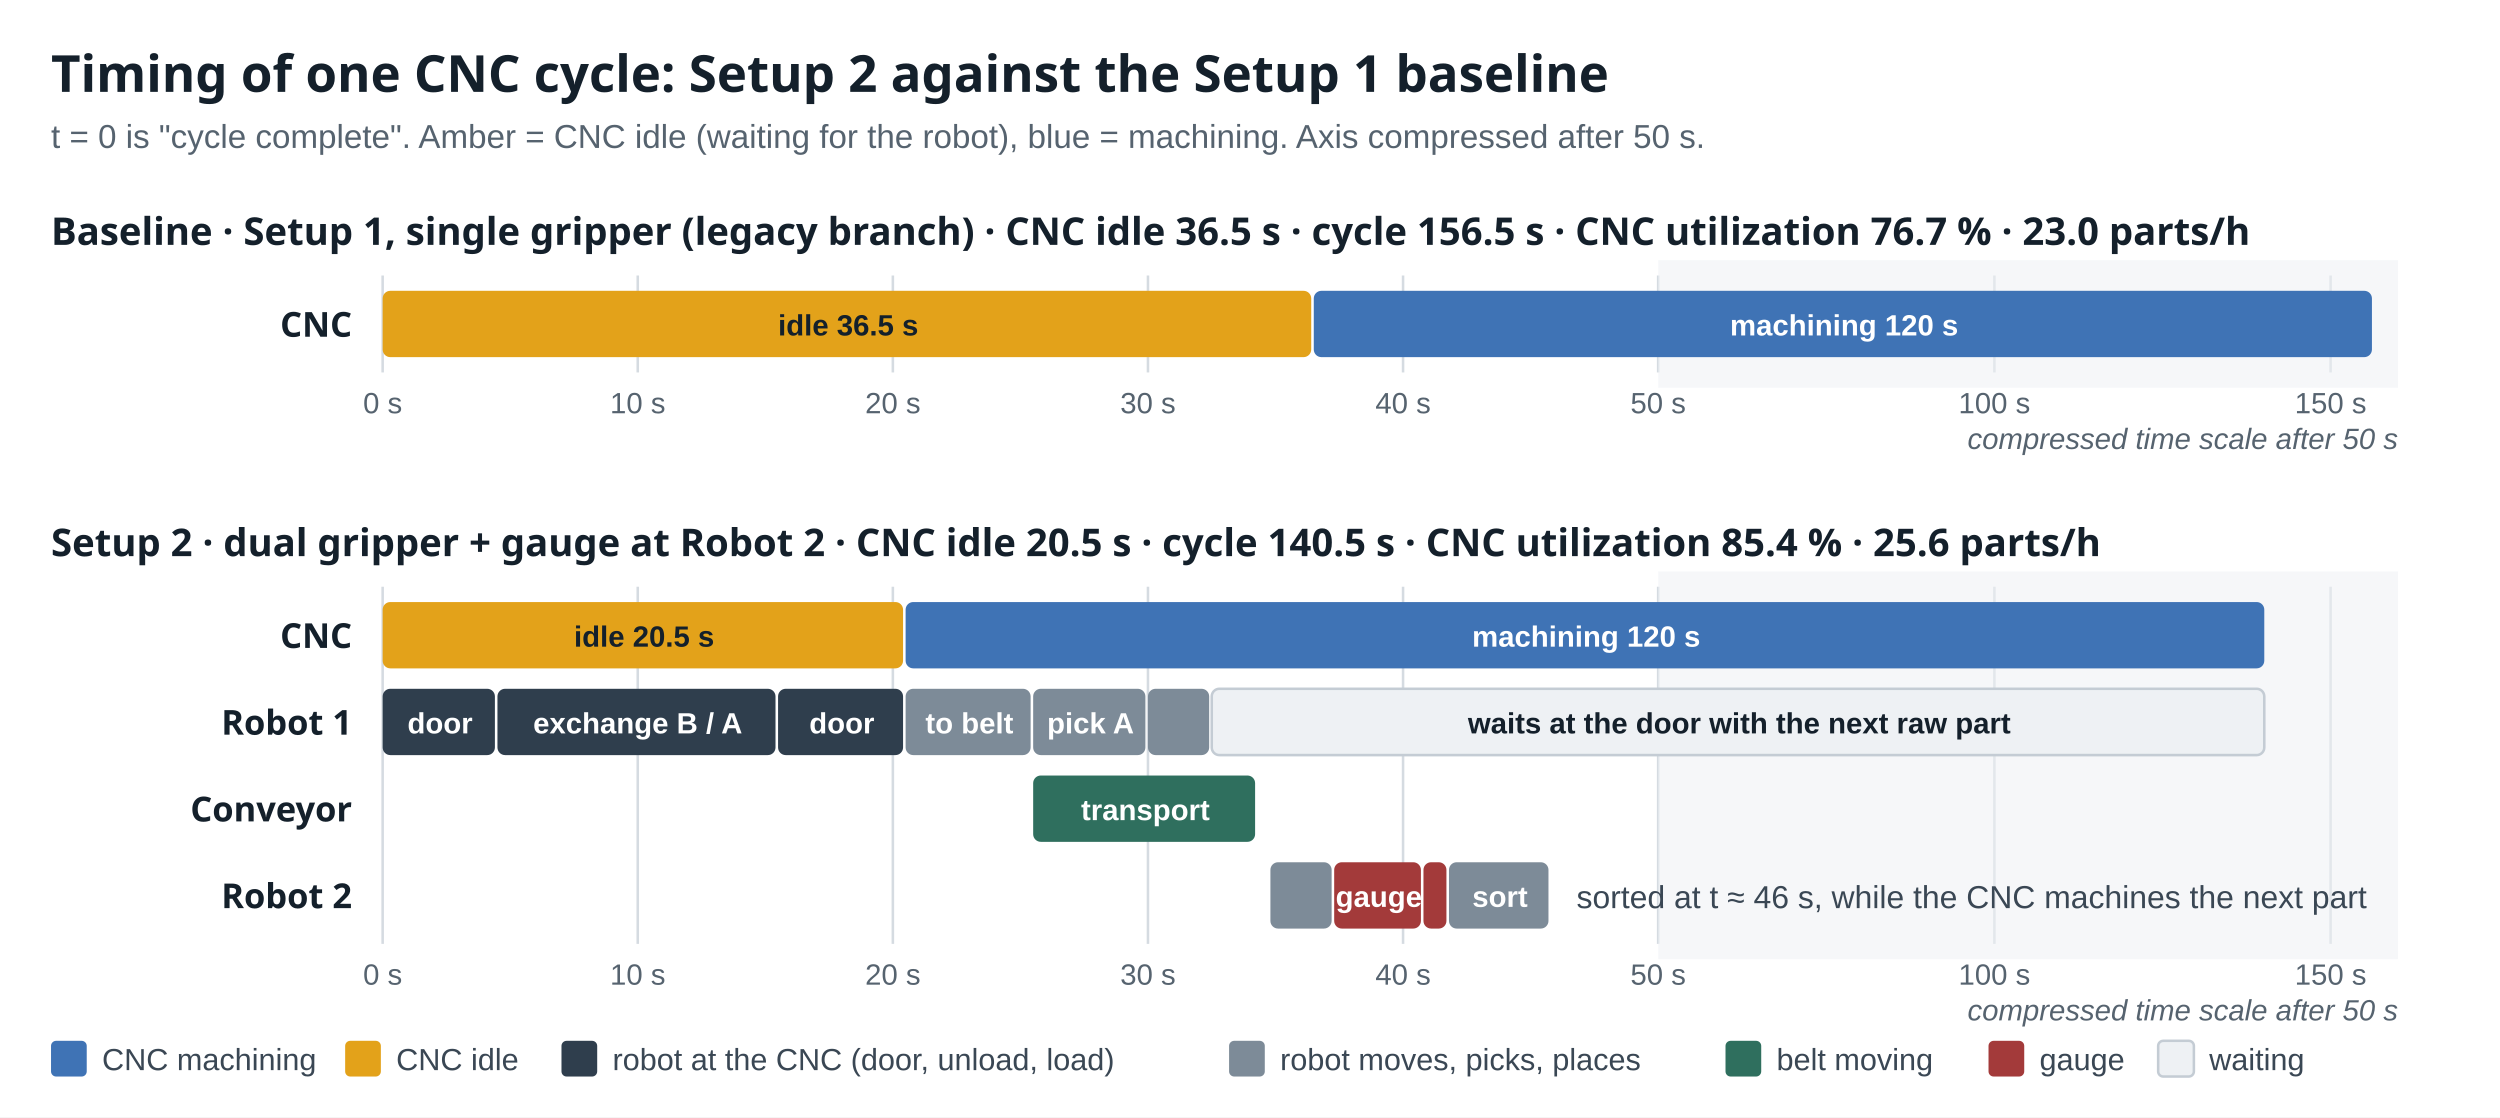
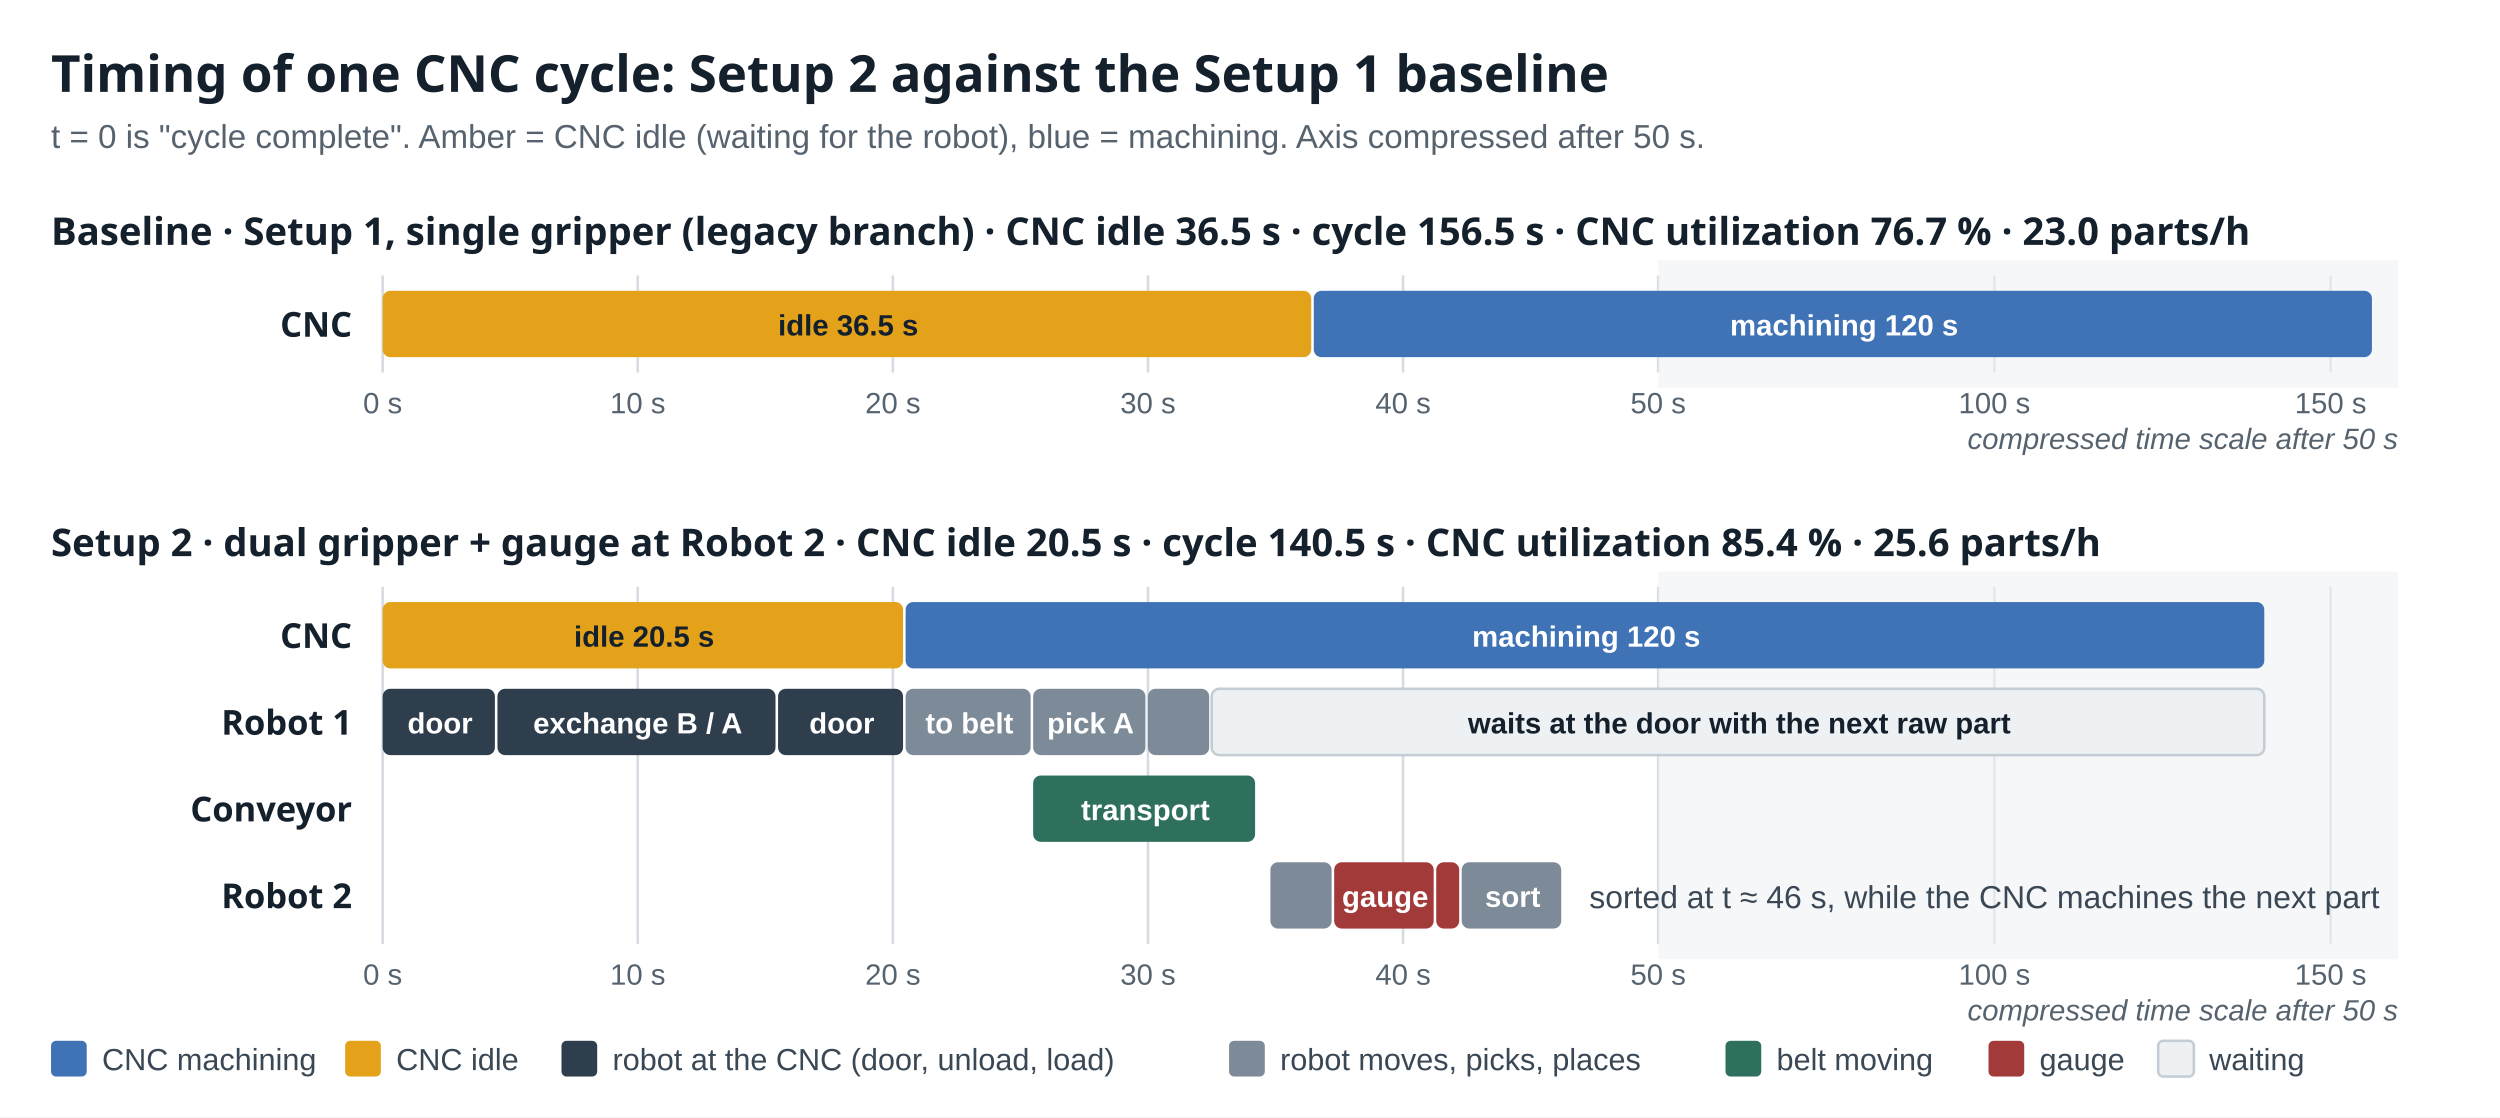
<svg xmlns="http://www.w3.org/2000/svg" class="dg-root" viewBox="0 0 980 438" width="980" height="438" font-family="'Barlow', 'Segoe UI', Arial, sans-serif" role="img" aria-label="Timing of one CNC cycle: Setup 2 against the Setup 1 baseline">
  <style>
.dg-root{font-family:'Barlow','Segoe UI',Arial,sans-serif}
.dg-bg{fill:var(--dg-bg,#ffffff)}
.dg-title{font-family:'Barlow Semi Condensed','Barlow','Segoe UI',sans-serif;font-weight:700;font-size:20px;fill:var(--dg-ink,#14202b)}
.dg-sub{font-size:13px;fill:var(--dg-muted,#56636f)}
.dg-st-rect{fill:var(--dg-st,#f2f5f8);stroke:var(--dg-line,#2f3e4d);stroke-width:1.5}
.dg-st-title{font-family:'Barlow Semi Condensed','Barlow','Segoe UI',sans-serif;font-weight:700;font-size:14.5px;fill:var(--dg-ink,#14202b);letter-spacing:.04em}
.dg-st-do{font-size:12.5px;fill:var(--dg-soft,#3a4754)}
.dg-st-chip{fill:var(--dg-line,#2f3e4d)}
.dg-st-chiptext{font-family:'IBM Plex Mono',Consolas,monospace;font-weight:600;font-size:11px;fill:var(--dg-chipink,#ffffff)}
.dg-tr{fill:none;stroke:var(--dg-arrow,#56636f);stroke-width:1.5}
.dg-head{fill:var(--dg-arrow,#56636f)}
.dg-dash{stroke-dasharray:5 4}
.dg-trk-fault .dg-tr{stroke:var(--dg-red,#c62828)} .dg-trk-fault .dg-head{fill:var(--dg-red,#c62828)}
.dg-trk-hold .dg-tr{stroke:var(--dg-amber,#b7791f)} .dg-trk-hold .dg-head{fill:var(--dg-amber,#b7791f)}
.dg-trk-ok .dg-tr{stroke:var(--dg-green,#1e7d45)} .dg-trk-ok .dg-head{fill:var(--dg-green,#1e7d45)}
.dg-guard{font-size:12.5px;fill:var(--dg-ink2,#1f2a35)}
.dg-halo{paint-order:stroke;stroke:var(--dg-bg,#ffffff);stroke-width:5px;stroke-linejoin:round}
.dg-tag{font-family:'IBM Plex Mono',Consolas,monospace;font-size:11.5px;font-weight:500;fill:var(--dg-blue,#0b5aa6)}
.dg-cp{font-weight:700;fill:var(--dg-cp,#7b3fb5)}
.dg-b{font-weight:700}
.dg-small{font-size:11.5px}
.dg-init{fill:var(--dg-line,#2f3e4d)}
.dg-k-wait .dg-st-rect{stroke-dasharray:5 3}
.dg-k-fault .dg-st-rect{fill:var(--dg-red-t,#fdeceb);stroke:var(--dg-red,#c62828)} .dg-k-fault .dg-st-chip{fill:var(--dg-red,#c62828)}
.dg-k-hold .dg-st-rect{fill:var(--dg-amber-t,#fff4de);stroke:var(--dg-amber,#b7791f)} .dg-k-hold .dg-st-chip{fill:var(--dg-amber,#b7791f)}
.dg-k-ok .dg-st-rect{fill:var(--dg-green-t,#e7f5ec);stroke:var(--dg-green,#1e7d45)} .dg-k-ok .dg-st-chip{fill:var(--dg-green,#1e7d45)}
.dg-k-warn .dg-st-rect{fill:var(--dg-amber-t,#fff4de);stroke:var(--dg-amber,#b7791f)} .dg-k-warn .dg-st-chip{fill:var(--dg-amber,#b7791f)}
.dg-k-stop .dg-st-rect{fill:var(--dg-red-t,#fdeceb);stroke:var(--dg-red,#c62828)} .dg-k-stop .dg-st-chip{fill:var(--dg-red,#c62828)}
.dg-k-op .dg-st-rect{fill:var(--dg-blue-t,#e6effa);stroke:var(--dg-blue,#0b5aa6)} .dg-k-op .dg-st-chip{fill:var(--dg-blue,#0b5aa6)}
.dg-k-check .dg-st-rect{fill:var(--dg-cp-t,#f3ecfa);stroke:var(--dg-cp,#7b3fb5)} .dg-k-check .dg-st-chip{fill:var(--dg-cp,#7b3fb5)}
.dg-band{stroke:none}
.dg-band-idle{fill:var(--dg-amber-b,#fff5e0)} .dg-band-run{fill:var(--dg-blue-b,#e9f1fb)}
.dg-band-stop{fill:var(--dg-green-b,#eaf6ee)} .dg-band-move{fill:var(--dg-gray-b,#eef1f4)}
.dg-band-label{font-family:'Barlow Semi Condensed','Barlow',sans-serif;font-weight:700;font-size:11.5px;letter-spacing:.08em;fill:var(--dg-muted,#56636f)}
.dg-band-label.idle{fill:var(--dg-amber-d,#9a6212)} .dg-band-label.run{fill:var(--dg-blue,#0b5aa6)} .dg-band-label.stop{fill:var(--dg-green,#1e7d45)}
.dg-note-rect{fill:var(--dg-note,#f6f7f9);stroke:var(--dg-rule,#c4ccd4);stroke-width:1}
.dg-note{font-size:12.5px;fill:var(--dg-soft,#3a4754)}
.dg-choice{fill:var(--dg-st,#f2f5f8);stroke:var(--dg-line,#2f3e4d);stroke-width:1.5}
.dg-choice-t{font-family:'Barlow Semi Condensed','Barlow',sans-serif;font-weight:700;font-size:13.5px;fill:var(--dg-ink,#14202b)}
.dg-node{fill:var(--dg-st,#f2f5f8);stroke:var(--dg-line,#2f3e4d);stroke-width:1.4}
.dg-node.ok{fill:var(--dg-green-t,#e7f5ec);stroke:var(--dg-green,#1e7d45)}
.dg-node.warn{fill:var(--dg-amber-t,#fff4de);stroke:var(--dg-amber,#b7791f)}
.dg-node.stop{fill:var(--dg-red-t,#fdeceb);stroke:var(--dg-red,#c62828)}
.dg-node.check{fill:var(--dg-cp-t,#f3ecfa);stroke:var(--dg-cp,#7b3fb5)}
.dg-node.op{fill:var(--dg-blue-t,#e6effa);stroke:var(--dg-blue,#0b5aa6)}
.dg-node-t{font-family:'Barlow Semi Condensed','Barlow',sans-serif;font-weight:700;font-size:14px;fill:var(--dg-ink,#14202b)}
.dg-node-s{font-size:12.5px;fill:var(--dg-soft,#3a4754)}
.dg-owner{font-family:'Barlow Semi Condensed','Barlow',sans-serif;font-weight:700;font-size:10.5px;letter-spacing:.08em;fill:#ffffff}
.dg-owner-r{fill:#2f3e4d}
.dg-owner-r.op,.dg-owner-r.light{fill:#0b5aa6} .dg-owner-r.cnc{fill:#a0521d} .dg-owner-r.conv{fill:#2f6f5e} .dg-owner-r.r2{fill:#806000}
.dg-owner-r.cam{fill:#7b3fb5} .dg-owner-r.gauge{fill:#a33a3a} .dg-owner-r.ok{fill:#1e7d45} .dg-owner-r.nok{fill:#c62828}
.dg-conn{fill:var(--dg-bg,#ffffff);stroke:var(--dg-line,#2f3e4d);stroke-width:1.5}
.dg-conn-t{font-family:'Barlow Semi Condensed','Barlow',sans-serif;font-weight:700;font-size:13px;fill:var(--dg-ink,#14202b)}
.dg-num{font-family:'Barlow Semi Condensed','Barlow',sans-serif;font-weight:700;font-size:14px;fill:var(--dg-muted,#56636f)}
.dg-active .dg-st-rect,.dg-active .dg-node,.dg-active .dg-choice{stroke:var(--dg-active,#0a66e8);stroke-width:3.2;fill:var(--dg-active-t,#dde9fc)}
.dg-active .dg-st-chip{fill:var(--dg-active,#0a66e8)}
.dg-flash .dg-tr{stroke:var(--dg-active,#0a66e8);stroke-width:3} .dg-flash .dg-head{fill:var(--dg-active,#0a66e8)}
/* layout drawing */
.ly-fence{fill:none;stroke:var(--dg-rule,#aab4be);stroke-width:1.3;stroke-dasharray:2 5}
.ly-aisle{font-family:'Barlow Semi Condensed','Barlow',sans-serif;font-weight:700;font-size:11px;letter-spacing:.14em;fill:var(--dg-muted,#56636f)}
.ly-mach{fill:var(--ly-mach,#dfe5ea);stroke:var(--dg-line,#2f3e4d);stroke-width:1.6}
.ly-mach-in{fill:var(--ly-mach-in,#eef2f5);stroke:var(--ly-rule2,#9aa6b1);stroke-width:1}
.ly-pallet{fill:var(--ly-pallet,#e9dcc6);stroke:var(--ly-pallet-s,#8a6d3b);stroke-width:1.5}
.ly-slot{fill:none;stroke:var(--ly-slot,#b39a6e);stroke-width:.9;stroke-dasharray:2 2}
.ly-part{fill:var(--ly-raw,#a9b2ba);stroke:var(--ly-raw-s,#56626c);stroke-width:1.1}
.ly-part.fin{fill:var(--ly-fin,#dfe8f0);stroke:var(--ly-fin-s,#43698c)}
.ly-part.nok{stroke:var(--dg-red,#c62828);stroke-width:2.2}
.ly-pocket{fill:none;stroke:var(--ly-fin-s,#43698c);stroke-width:.9}
.ly-belt{fill:var(--ly-belt,#39414a)}
.ly-frame{fill:var(--ly-frame,#8d98a3)}
.ly-roller{stroke:var(--ly-roller,#5b646d);stroke-width:1.1}
.ly-stop{fill:var(--dg-red,#c62828)}
.ly-robot{fill:var(--ly-robot,#2c4a66);stroke:var(--ly-robot-s,#15283a);stroke-width:1.5}
.ly-robot-t{font-family:'Barlow Semi Condensed','Barlow',sans-serif;font-weight:700;font-size:11.5px;fill:#ffffff;letter-spacing:.04em}
.ly-link{stroke:var(--ly-link,#5f7d99);stroke-width:13;stroke-linecap:round;fill:none}
.ly-link2{stroke:var(--ly-link2,#7f9ab3);stroke-width:10;stroke-linecap:round;fill:none}
.ly-joint{fill:var(--ly-joint,#243a52)}
.ly-finger{stroke:var(--ly-joint,#243a52);stroke-width:3.2;stroke-linecap:round}
.ly-door{fill:var(--ly-door,#6f8193);stroke:var(--dg-line,#2f3e4d);stroke-width:1}
.ly-track{stroke:var(--ly-rule2,#9aa6b1);stroke-width:1.1;stroke-dasharray:3 3}
.ly-handle{fill:var(--dg-line,#2f3e4d)}
.ly-label{font-family:'Barlow Semi Condensed','Barlow',sans-serif;font-weight:700;font-size:14px;fill:var(--dg-ink,#14202b);letter-spacing:.05em}
.ly-sub{font-size:11.5px;fill:var(--dg-soft,#3a4754)}
.ly-tag{font-family:'IBM Plex Mono',Consolas,monospace;font-size:11px;font-weight:600;fill:var(--dg-blue,#0b5aa6)}
.ly-tag.cam{fill:var(--dg-cp,#7b3fb5)} .ly-tag.saf{fill:var(--ly-safety,#946c00)}
.ly-sens{fill:var(--dg-bg,#ffffff);stroke:var(--dg-blue,#0b5aa6);stroke-width:1.6}
.ly-sens.safety{stroke:var(--ly-safety,#c79400)}
.ly-led{fill:var(--ly-led-off,#c3cad1)}
.ly-led.on{fill:var(--ly-led-on,#1ea453)}
.ly-led.bad{fill:var(--dg-red,#d32f2f)}
.ly-beam{stroke:var(--ly-beam,#d33b3b);stroke-width:1.1;stroke-dasharray:2 3;opacity:.8}
.ly-fov{fill:var(--ly-fov,rgba(123,63,181,.045));stroke:var(--dg-cp,#7b3fb5);stroke-width:1.3;stroke-dasharray:7 4}
.ly-roi{fill:none;stroke:var(--dg-cp,#7b3fb5);stroke-width:1.1;stroke-dasharray:2 2}
.ly-roi-t{font-family:'IBM Plex Mono',Consolas,monospace;font-size:10px;font-weight:600;fill:var(--dg-cp,#7b3fb5)}
.ly-roi-t.on-belt{fill:#d9c5f5}
.ly-cam{fill:var(--dg-cp,#7b3fb5)}
.ly-nok{fill:var(--ly-nok,#fbe3e1);stroke:var(--dg-red,#c62828);stroke-width:1.6}
.ly-nok-h{stroke:var(--dg-red,#c62828);stroke-width:.9;opacity:.35}
.ly-gauge{fill:var(--ly-gauge,#e9eef3);stroke:var(--dg-line,#2f3e4d);stroke-width:1.5}
.ly-datum{fill:var(--dg-line,#2f3e4d)}
.ly-laser{fill:var(--dg-red,#c62828)}
.ly-cab{fill:var(--ly-mach,#dfe5ea);stroke:var(--dg-line,#2f3e4d);stroke-width:1.3}
.ly-lamp-r{fill:#d32f2f} .ly-lamp-a{fill:#f2a900} .ly-lamp-g{fill:#1e9e52} .ly-lamp-b{fill:#1565c0}
.ly-lamp-off{opacity:.2}
.ly-scan{fill:var(--ly-scan,rgba(199,148,0,.09));stroke:var(--ly-safety,#c79400);stroke-width:1.1;stroke-dasharray:3 3}
.ly-flow{fill:none;stroke:#ffffff;stroke-width:1.8;opacity:.75}
.ly-note{font-size:11.5px;font-style:italic;fill:var(--dg-muted,#56636f)}
.ly-legend{font-size:12px;fill:var(--dg-soft,#3a4754)}
/* timing chart */
.gt-grid{stroke:var(--dg-rule,#d5dbe1);stroke-width:1}
.gt-axis{font-size:11.5px;fill:var(--dg-muted,#56636f)}
.gt-row{font-family:'Barlow Semi Condensed','Barlow',sans-serif;font-weight:700;font-size:13.5px;fill:var(--dg-ink,#14202b)}
.gt-bar-t{font-size:11.5px;fill:#ffffff;font-weight:600}
.gt-bar-t.dark{fill:var(--dg-ink,#14202b)}
.gt-mach{fill:#3f73b5} .gt-idle{fill:#e3a21a} .gt-door{fill:#2f3e4d} .gt-move{fill:#7d8b98} .gt-wait{fill:var(--dg-gray-b,#eef1f4);stroke:var(--dg-rule,#c4ccd4)} .gt-belt{fill:#2f6f5e} .gt-gauge{fill:#a33a3a}
.gt-kpi{font-family:'Barlow Semi Condensed','Barlow',sans-serif;font-weight:700;font-size:15px;fill:var(--dg-ink,#14202b)}
.gt-break{fill:var(--dg-bg,#ffffff);stroke:var(--dg-muted,#56636f);stroke-width:1.2}
.pill-t{font-family:'IBM Plex Mono',Consolas,monospace;font-size:10.5px;font-weight:600}
</style>
  <rect class="dg-bg" x="0" y="0" width="980" height="438" />
  <text class="dg-title" x="20" y="36">Timing of one CNC cycle: Setup 2 against the Setup 1 baseline</text>
  <text class="dg-sub" x="20" y="58">t = 0 is "cycle complete". Amber = CNC idle (waiting for the robot), blue = machining. Axis compressed after 50 s.</text>
  <line class="gt-grid" x1="150" y1="108" x2="150" y2="146" />
  <text class="gt-axis" x="150" y="162" text-anchor="middle">0 s</text>
  <line class="gt-grid" x1="250" y1="108" x2="250" y2="146" />
  <text class="gt-axis" x="250" y="162" text-anchor="middle">10 s</text>
  <line class="gt-grid" x1="350" y1="108" x2="350" y2="146" />
  <text class="gt-axis" x="350" y="162" text-anchor="middle">20 s</text>
  <line class="gt-grid" x1="450" y1="108" x2="450" y2="146" />
  <text class="gt-axis" x="450" y="162" text-anchor="middle">30 s</text>
  <line class="gt-grid" x1="550" y1="108" x2="550" y2="146" />
  <text class="gt-axis" x="550" y="162" text-anchor="middle">40 s</text>
  <line class="gt-grid" x1="650" y1="108" x2="650" y2="146" />
  <text class="gt-axis" x="650" y="162" text-anchor="middle">50 s</text>
  <line class="gt-grid" x1="781.8" y1="108" x2="781.8" y2="146" />
  <text class="gt-axis" x="781.8" y="162" text-anchor="middle">100 s</text>
  <line class="gt-grid" x1="913.6" y1="108" x2="913.6" y2="146" />
  <text class="gt-axis" x="913.6" y="162" text-anchor="middle">150 s</text>
  <rect x="650" y="102" width="290" height="50" fill="var(--dg-gray-b,#eef1f4)" opacity=".55" />
  <text class="ly-note" x="940" y="176" text-anchor="end">compressed time scale after 50 s</text>
  <line class="gt-grid" x1="150" y1="230" x2="150" y2="370" />
  <text class="gt-axis" x="150" y="386" text-anchor="middle">0 s</text>
  <line class="gt-grid" x1="250" y1="230" x2="250" y2="370" />
  <text class="gt-axis" x="250" y="386" text-anchor="middle">10 s</text>
  <line class="gt-grid" x1="350" y1="230" x2="350" y2="370" />
  <text class="gt-axis" x="350" y="386" text-anchor="middle">20 s</text>
  <line class="gt-grid" x1="450" y1="230" x2="450" y2="370" />
  <text class="gt-axis" x="450" y="386" text-anchor="middle">30 s</text>
  <line class="gt-grid" x1="550" y1="230" x2="550" y2="370" />
  <text class="gt-axis" x="550" y="386" text-anchor="middle">40 s</text>
  <line class="gt-grid" x1="650" y1="230" x2="650" y2="370" />
  <text class="gt-axis" x="650" y="386" text-anchor="middle">50 s</text>
  <line class="gt-grid" x1="781.8" y1="230" x2="781.8" y2="370" />
  <text class="gt-axis" x="781.8" y="386" text-anchor="middle">100 s</text>
  <line class="gt-grid" x1="913.6" y1="230" x2="913.6" y2="370" />
  <text class="gt-axis" x="913.6" y="386" text-anchor="middle">150 s</text>
  <rect x="650" y="224" width="290" height="152" fill="var(--dg-gray-b,#eef1f4)" opacity=".55" />
  <text class="ly-note" x="940" y="400" text-anchor="end">compressed time scale after 50 s</text>
  <text class="gt-kpi" x="20" y="96">Baseline · Setup 1, single gripper (legacy branch) · CNC idle 36.5 s · cycle 156.5 s · CNC utilization 76.7 % · 23.0 parts/h</text>
  <text class="gt-row" x="138" y="132" text-anchor="end">CNC</text>
  <rect class="gt-idle" x="150" y="114" width="364" height="26" rx="3" />
  <text class="gt-bar-t dark" x="332.5" y="131.5" text-anchor="middle">idle 36.5 s</text>
  <rect class="gt-mach" x="515" y="114" width="414.8" height="26" rx="3" />
  <text class="gt-bar-t" x="722.9" y="131.5" text-anchor="middle">machining 120 s</text>
  <text class="gt-kpi" x="20" y="218">Setup 2 · dual gripper + gauge at Robot 2 · CNC idle 20.5 s · cycle 140.5 s · CNC utilization 85.4 % · 25.6 parts/h</text>
  <text class="gt-row" x="138" y="254" text-anchor="end">CNC</text>
  <text class="gt-row" x="138" y="288" text-anchor="end">Robot 1</text>
  <text class="gt-row" x="138" y="322" text-anchor="end">Conveyor</text>
  <text class="gt-row" x="138" y="356" text-anchor="end">Robot 2</text>
  <rect class="gt-idle" x="150" y="236" width="204" height="26" rx="3" />
  <text class="gt-bar-t dark" x="252.5" y="253.5" text-anchor="middle">idle 20.5 s</text>
  <rect class="gt-mach" x="355" y="236" width="532.6" height="26" rx="3" />
  <text class="gt-bar-t" x="621.8" y="253.5" text-anchor="middle">machining 120 s</text>
  <rect class="gt-door" x="150" y="270" width="44" height="26" rx="3" />
  <text class="gt-bar-t" x="172.5" y="287.5" text-anchor="middle">door</text>
  <rect class="gt-door" x="195" y="270" width="109" height="26" rx="3" />
  <text class="gt-bar-t" x="250" y="287.5" text-anchor="middle">exchange B / A</text>
  <rect class="gt-door" x="305" y="270" width="49" height="26" rx="3" />
  <text class="gt-bar-t" x="330" y="287.5" text-anchor="middle">door</text>
  <rect class="gt-move" x="355" y="270" width="49" height="26" rx="3" />
  <text class="gt-bar-t" x="380" y="287.5" text-anchor="middle">to belt</text>
  <rect class="gt-move" x="405" y="270" width="44" height="26" rx="3" />
  <text class="gt-bar-t" x="427.5" y="287.5" text-anchor="middle">pick A</text>
  <rect class="gt-move" x="450" y="270" width="24" height="26" rx="3" />
  <rect class="gt-wait" x="475" y="270" width="412.6" height="26" rx="3" />
  <text class="gt-bar-t dark" x="681.8" y="287.5" text-anchor="middle">waits at the door with the next raw part</text>
  <rect class="gt-belt" x="405" y="304" width="87" height="26" rx="3" />
  <text class="gt-bar-t" x="449" y="321.5" text-anchor="middle">transport</text>
  <rect class="gt-move" x="498" y="338" width="24" height="26" rx="3" />
-   <rect class="gt-gauge" x="523" y="338" width="34" height="26" rx="3" />
-   <text class="gt-bar-t" x="540.5" y="355.5" text-anchor="middle">gauge</text>
-   <rect class="gt-gauge" x="558" y="338" width="9" height="26" rx="3" />
-   <rect class="gt-move" x="568" y="338" width="39" height="26" rx="3" />
-   <text class="gt-bar-t" x="588" y="355.5" text-anchor="middle">sort</text>
-   <text class="dg-note" x="618" y="356">sorted at t ≈ 46 s, while the CNC machines the next part</text>
+   <rect class="gt-gauge" x="523" y="338" width="39" height="26" rx="3" />
+   <text class="gt-bar-t" x="543" y="355.5" text-anchor="middle">gauge</text>
+   <rect class="gt-gauge" x="563" y="338" width="9" height="26" rx="3" />
+   <rect class="gt-move" x="573" y="338" width="39" height="26" rx="3" />
+   <text class="gt-bar-t" x="593" y="355.5" text-anchor="middle">sort</text>
+   <text class="dg-note" x="623" y="356">sorted at t ≈ 46 s, while the CNC machines the next part</text>
  <rect class="gt-mach" x="20" y="408" width="14" height="14" rx="2" />
  <text class="ly-legend" x="40" y="419.5">CNC machining</text>
  <rect class="gt-idle" x="135.3" y="408" width="14" height="14" rx="2" />
  <text class="ly-legend" x="155.3" y="419.5">CNC idle</text>
  <rect class="gt-door" x="220.1" y="408" width="14" height="14" rx="2" />
  <text class="ly-legend" x="240.1" y="419.5">robot at the CNC (door, unload, load)</text>
  <rect class="gt-move" x="481.8" y="408" width="14" height="14" rx="2" />
  <text class="ly-legend" x="501.8" y="419.5">robot moves, picks, places</text>
  <rect class="gt-belt" x="676.4" y="408" width="14" height="14" rx="2" />
  <text class="ly-legend" x="696.4" y="419.5">belt moving</text>
  <rect class="gt-gauge" x="779.5" y="408" width="14" height="14" rx="2" />
  <text class="ly-legend" x="799.5" y="419.5">gauge</text>
  <rect class="gt-wait" x="846" y="408" width="14" height="14" rx="2" />
  <text class="ly-legend" x="866" y="419.5">waiting</text>
</svg>
